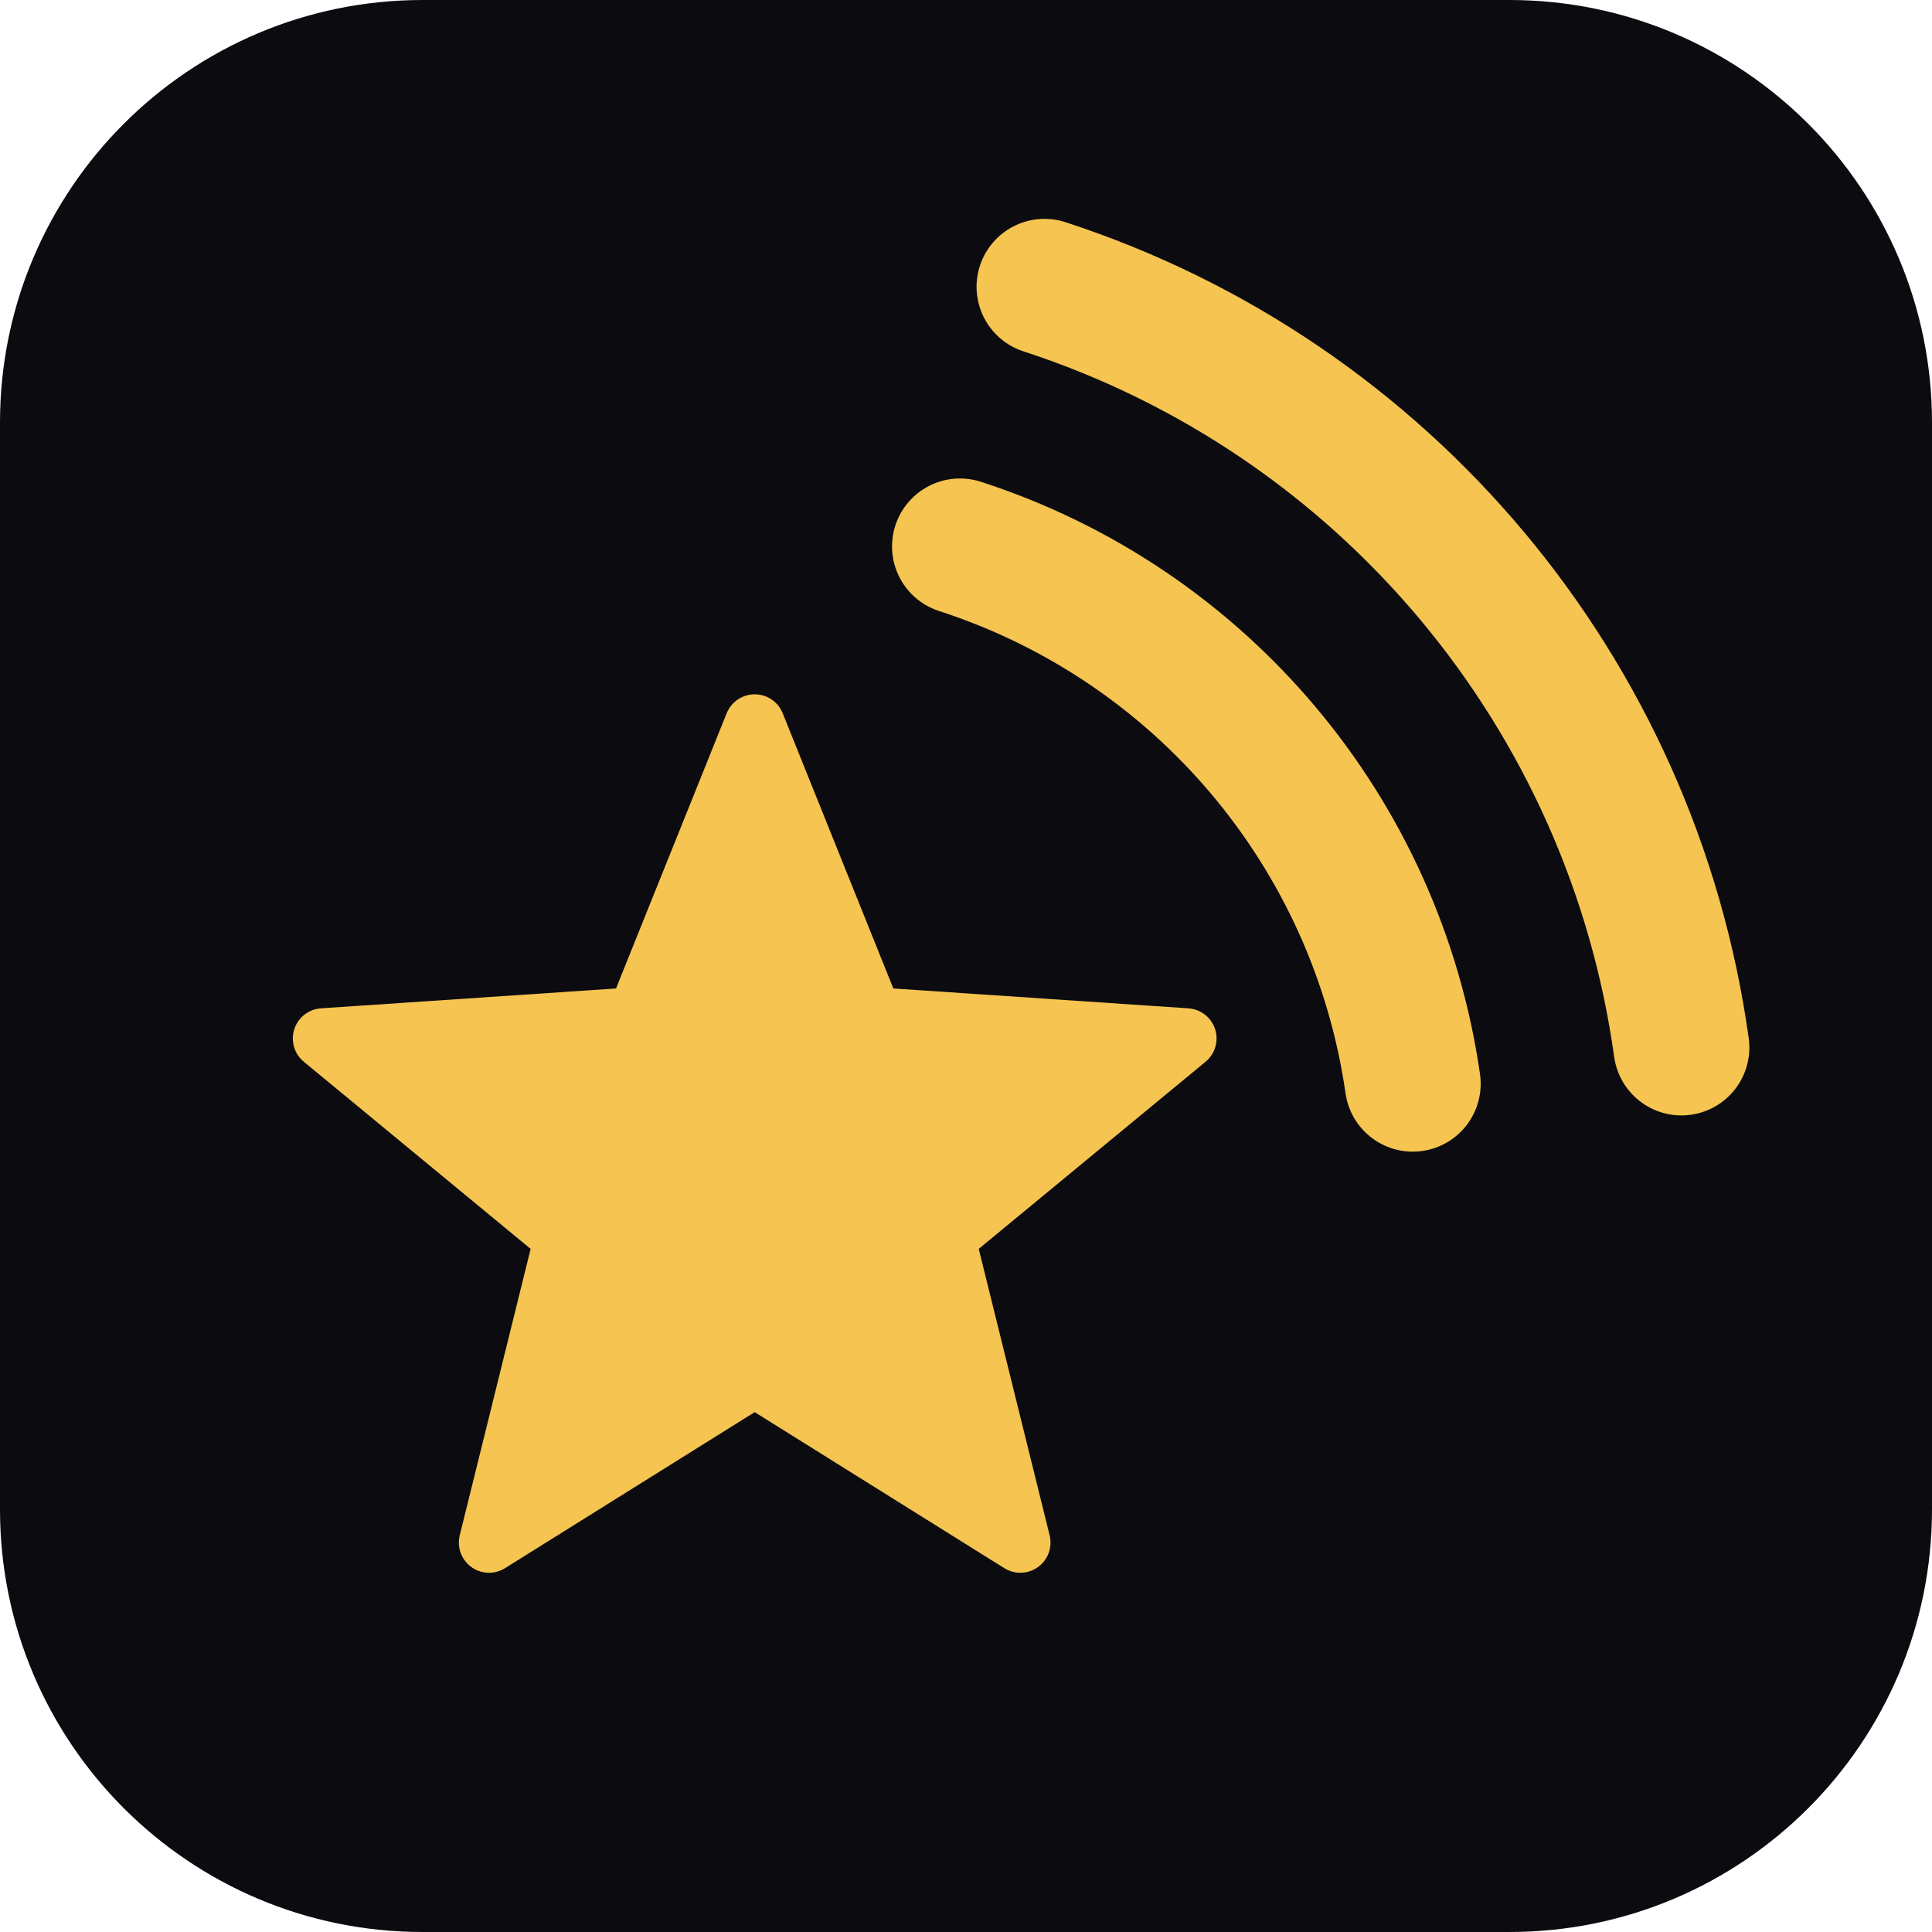
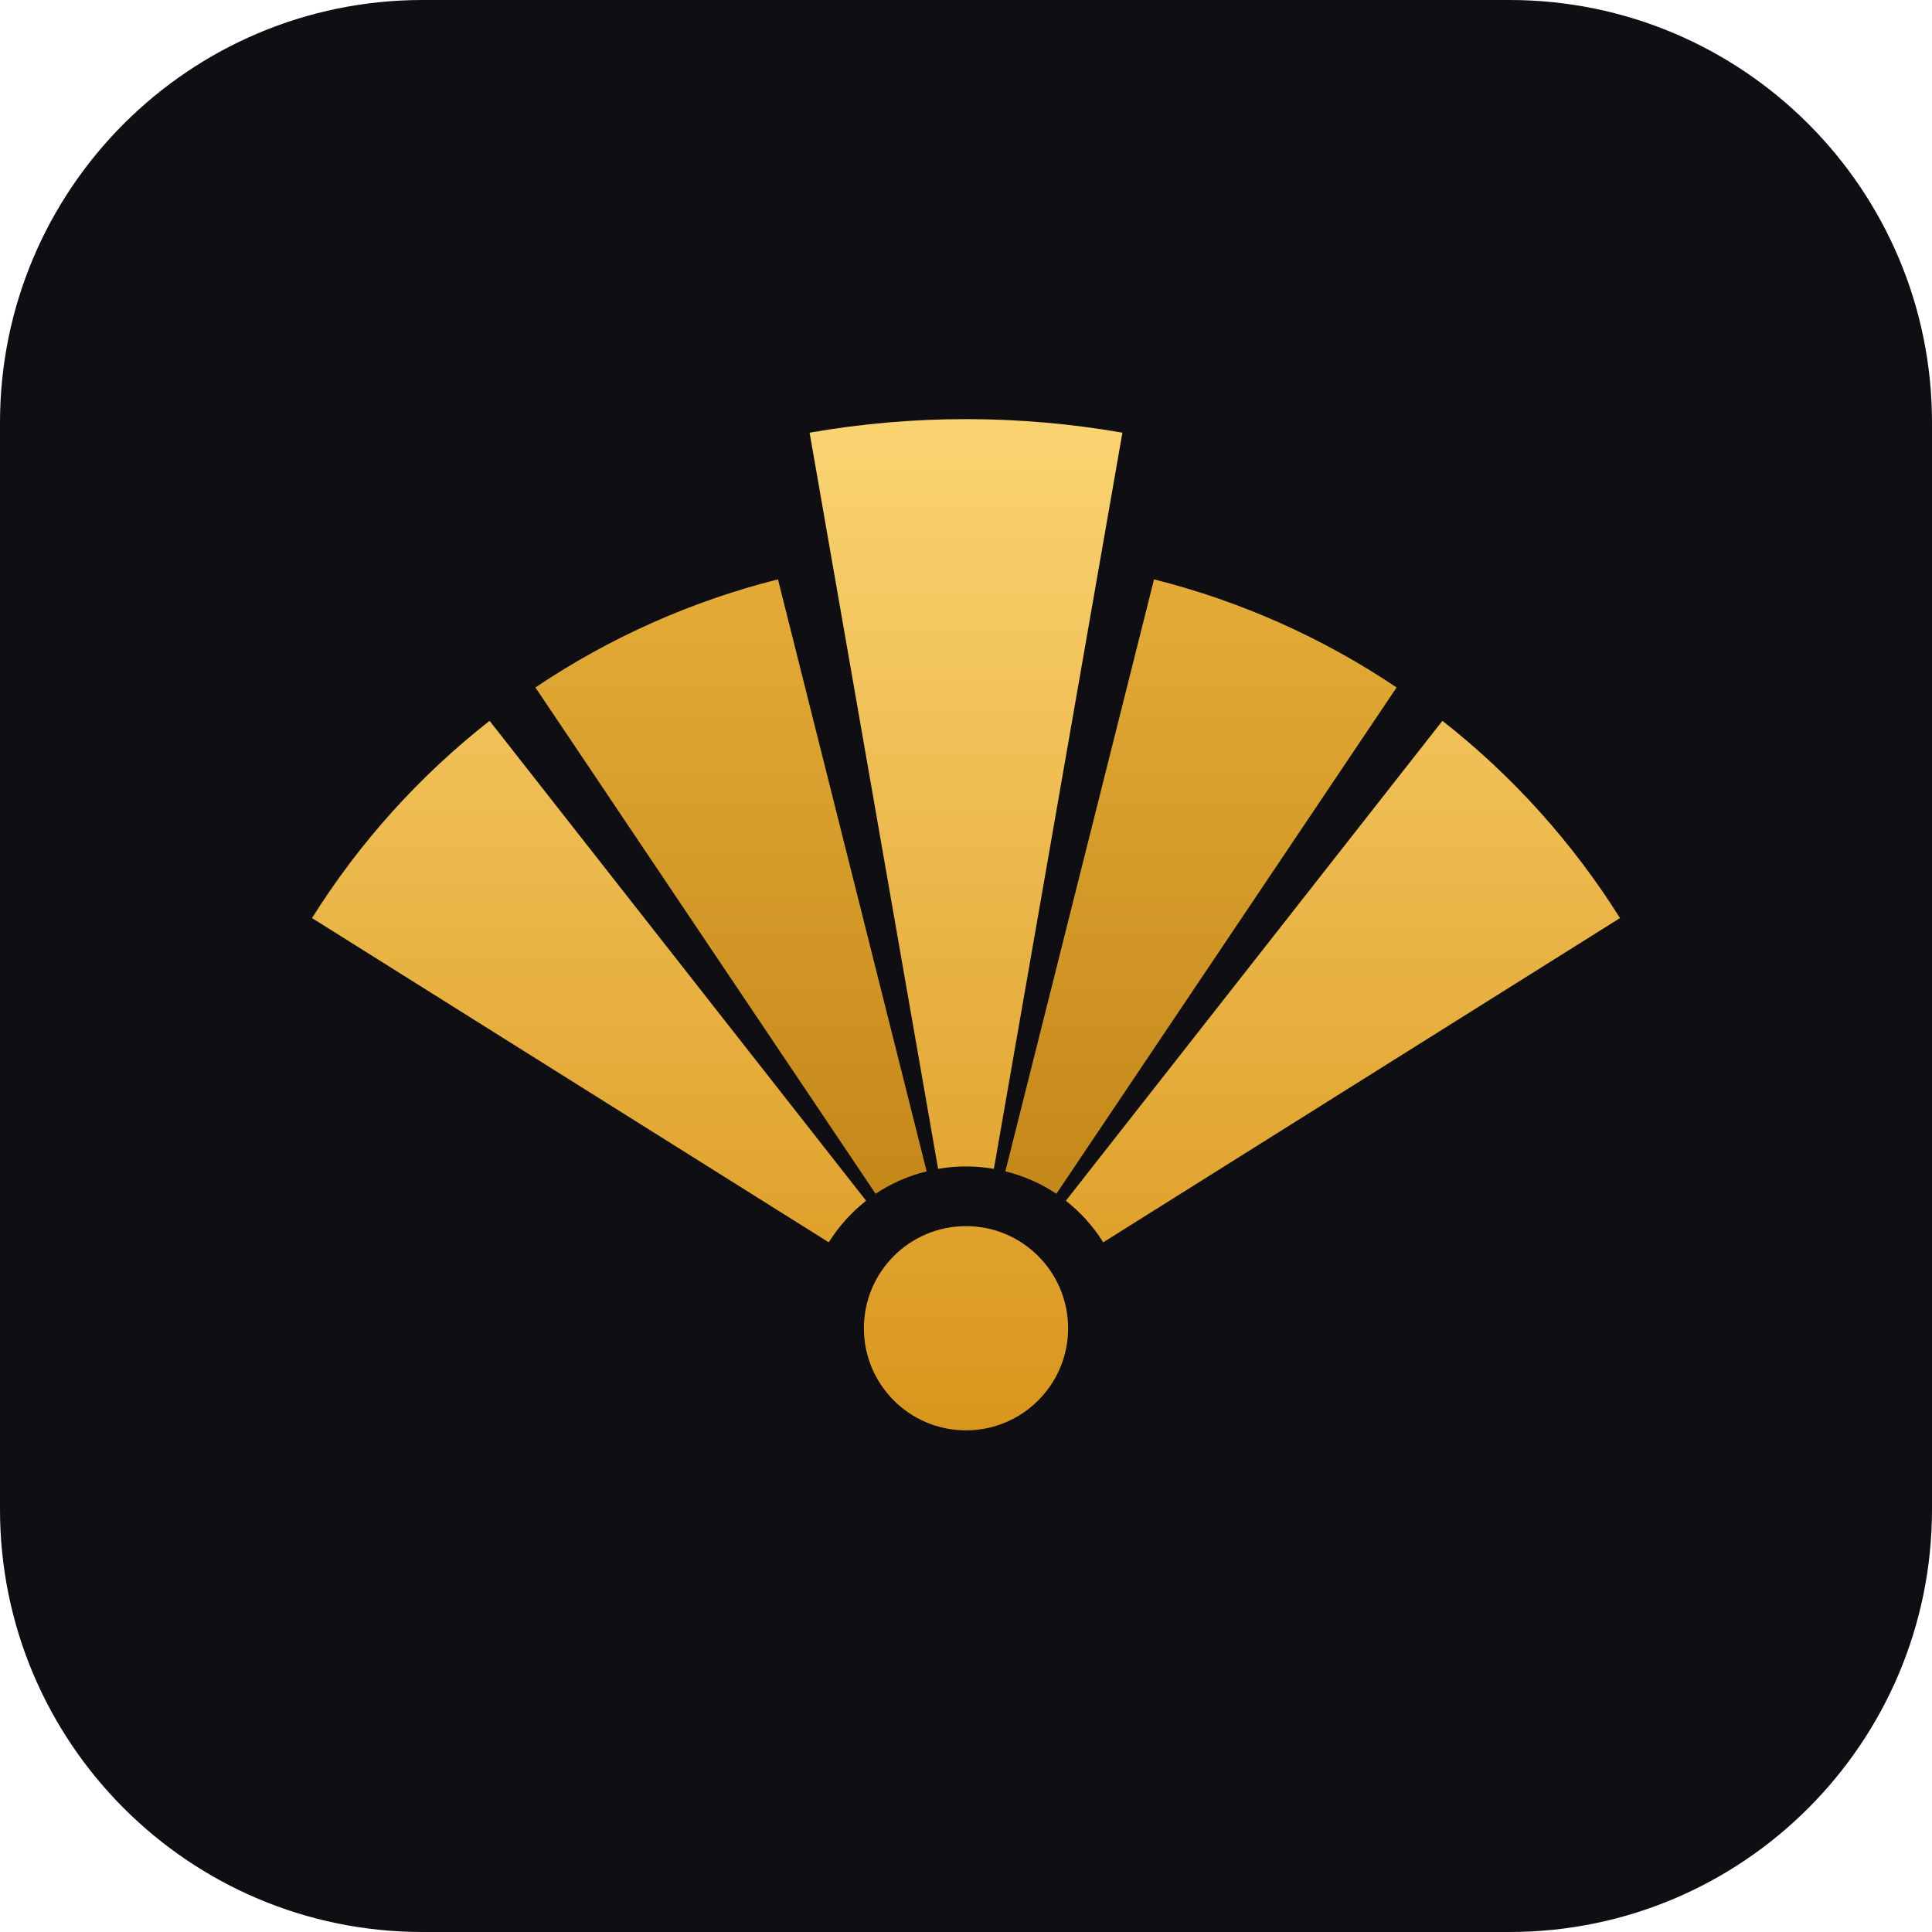
<svg xmlns="http://www.w3.org/2000/svg" viewBox="0 0 64 64">
-   <rect width="64" height="64" rx="14" fill="#0b0b10" />
-   <g fill="none" stroke="#f5c451" stroke-linecap="round" stroke-width="4.5">
-     <path d="M31.8 18.1A22 22 0 0 1 46.8 35.9" />
-     <path d="M34.6 9.5A31 31 0 0 1 55.7 34.7" />
+   <defs>
+     <linearGradient id="fcA" x1="0" y1="52" x2="0" y2="6" gradientUnits="userSpaceOnUse">
+       <stop offset="0" stop-color="#d9961c" />
+       <stop offset="1" stop-color="#ffdc7d" />
+     </linearGradient>
+     <linearGradient id="fcB" x1="0" y1="52" x2="0" y2="6" gradientUnits="userSpaceOnUse">
+       <stop offset="0" stop-color="#b97a0e" />
+       <stop offset="1" stop-color="#f2bd45" />
+     </linearGradient>
+   </defs>
+   <rect width="64" height="64" rx="14" fill="#0e0e13" />
+   <g transform="translate(5.6 4.4) scale(0.825)">
+     <path d="M26.49 44.55L5.74 31.53A31 31 0 0 1 12.87 23.61L27.99 42.88A6.5 6.5 0 0 0 26.49 44.55Z" fill="url(#fcA)" />
+     <path d="M28.37 42.60L14.71 22.27A31 31 0 0 1 24.45 17.93L30.42 41.70A6.5 6.5 0 0 0 28.37 42.60Z" fill="url(#fcB)" />
+     <path d="M30.88 41.60L25.72 12.04A36.5 36.5 0 0 1 38.28 12.04L33.12 41.60A6.5 6.5 0 0 0 30.88 41.60Z" fill="url(#fcA)" />
+     <path d="M33.58 41.70L39.55 17.93A31 31 0 0 1 49.29 22.27L35.63 42.60A6.5 6.5 0 0 0 33.58 41.70Z" fill="url(#fcB)" />
+     <path d="M36.01 42.88L51.13 23.61A31 31 0 0 1 58.26 31.53L37.51 44.55A6.5 6.5 0 0 0 36.01 42.88Z" fill="url(#fcA)" />
+     <circle cx="32" cy="48" r="4.1" fill="url(#fcA)" />
  </g>
-   <path fill="#f5c451" stroke="#f5c451" stroke-width="2" stroke-linejoin="round" d="M25.0 24.0 L28.9 33.7 L39.3 34.4 L31.3 41.0 L33.8 51.1 L25.0 45.6 L16.2 51.1 L18.7 41.0 L10.7 34.4 L21.1 33.7Z" />
</svg>
